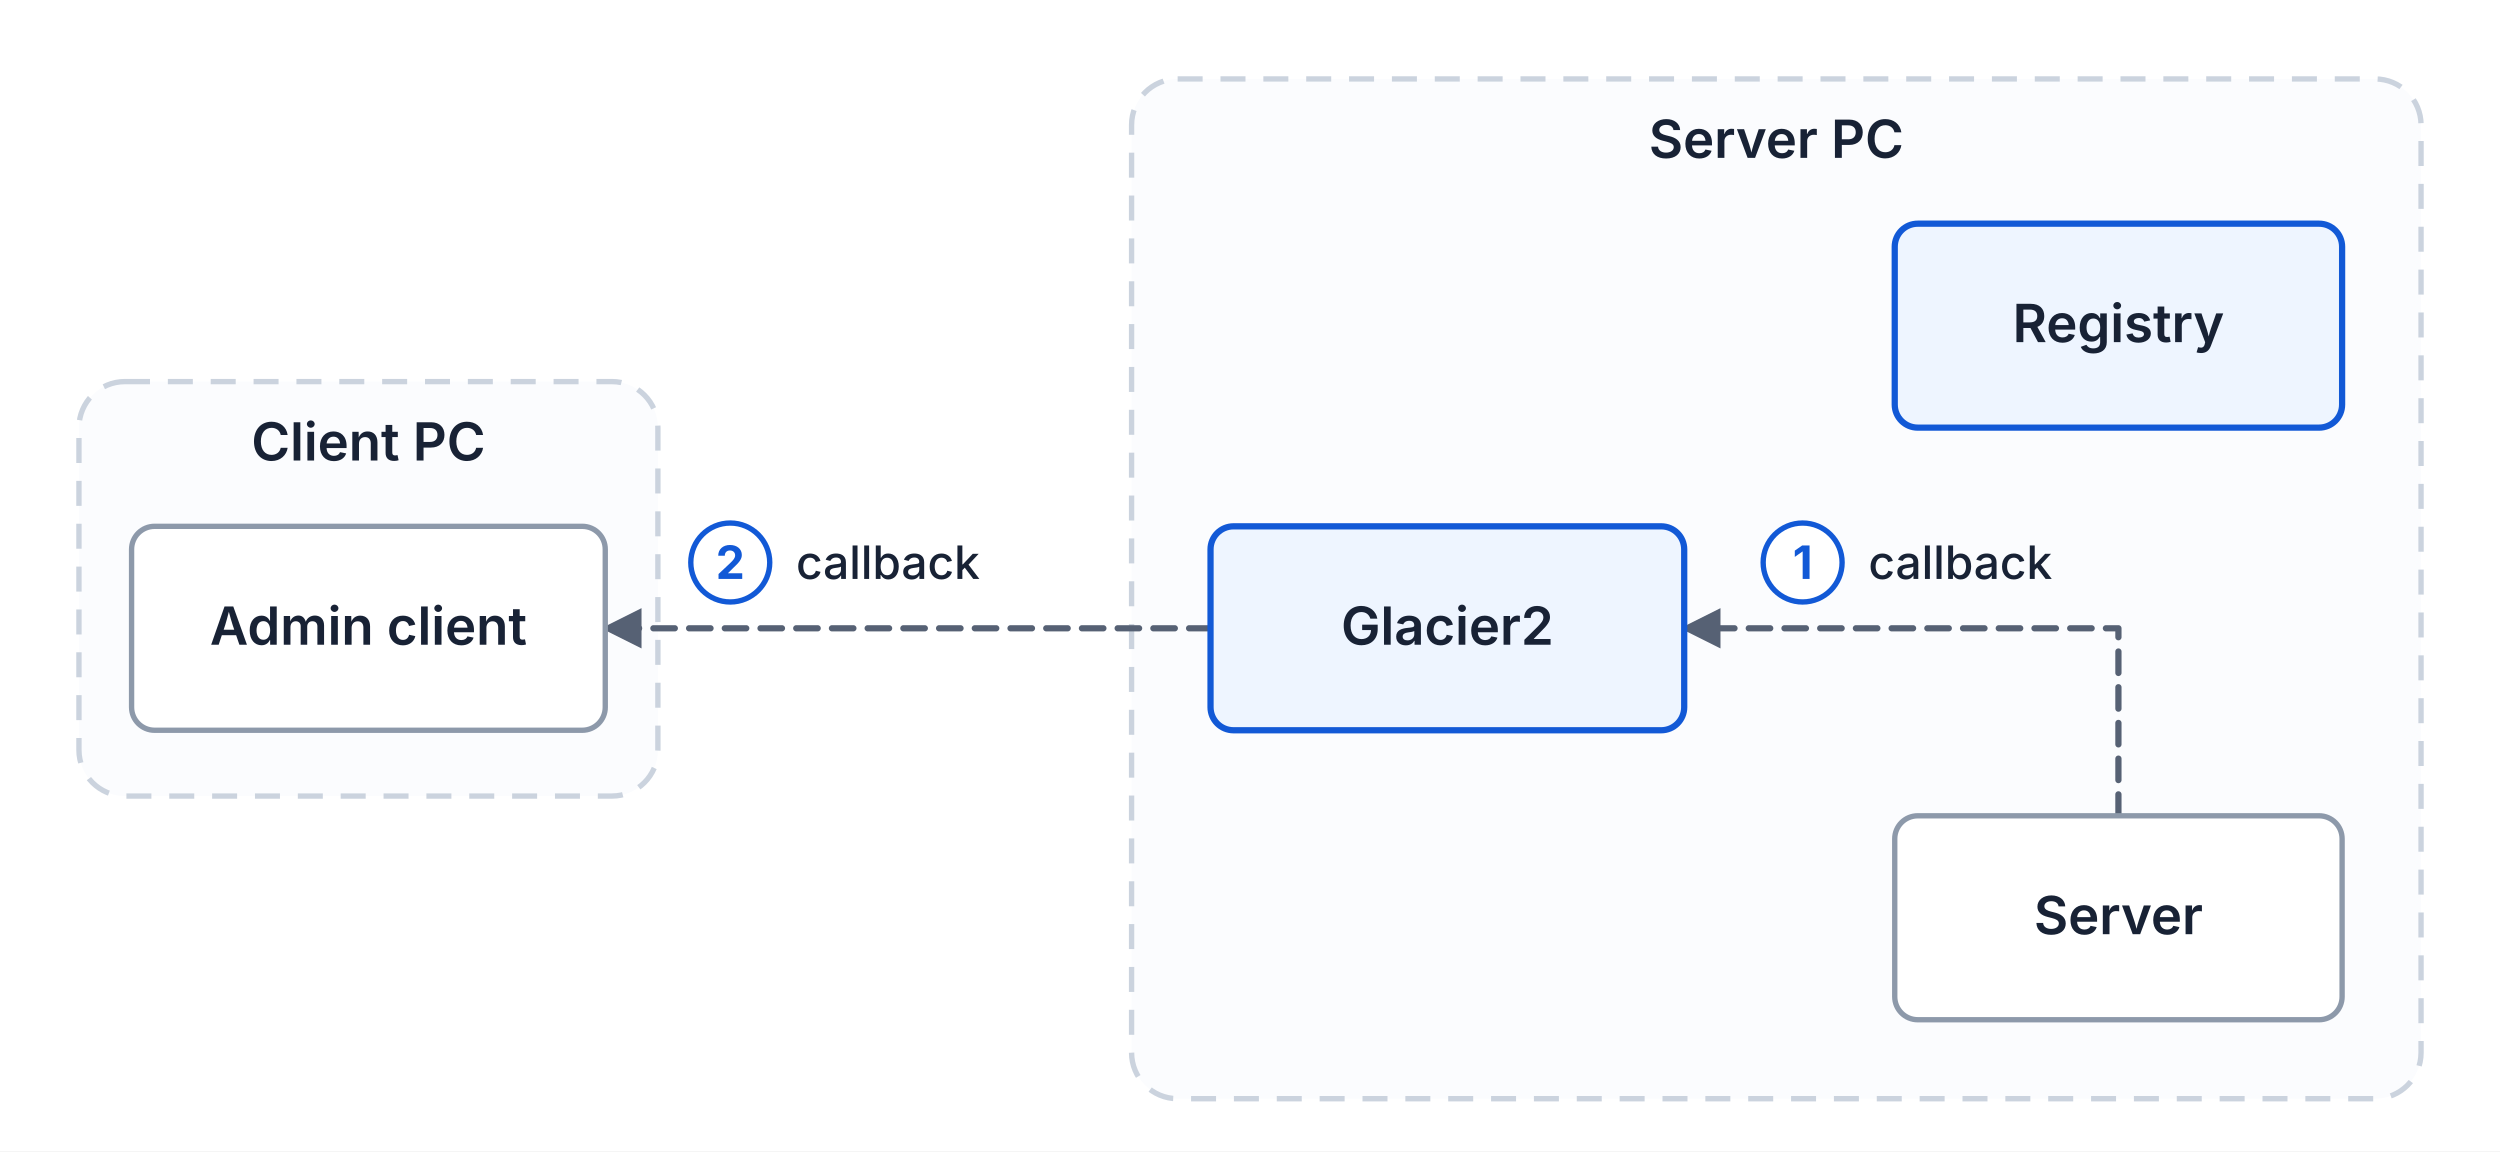
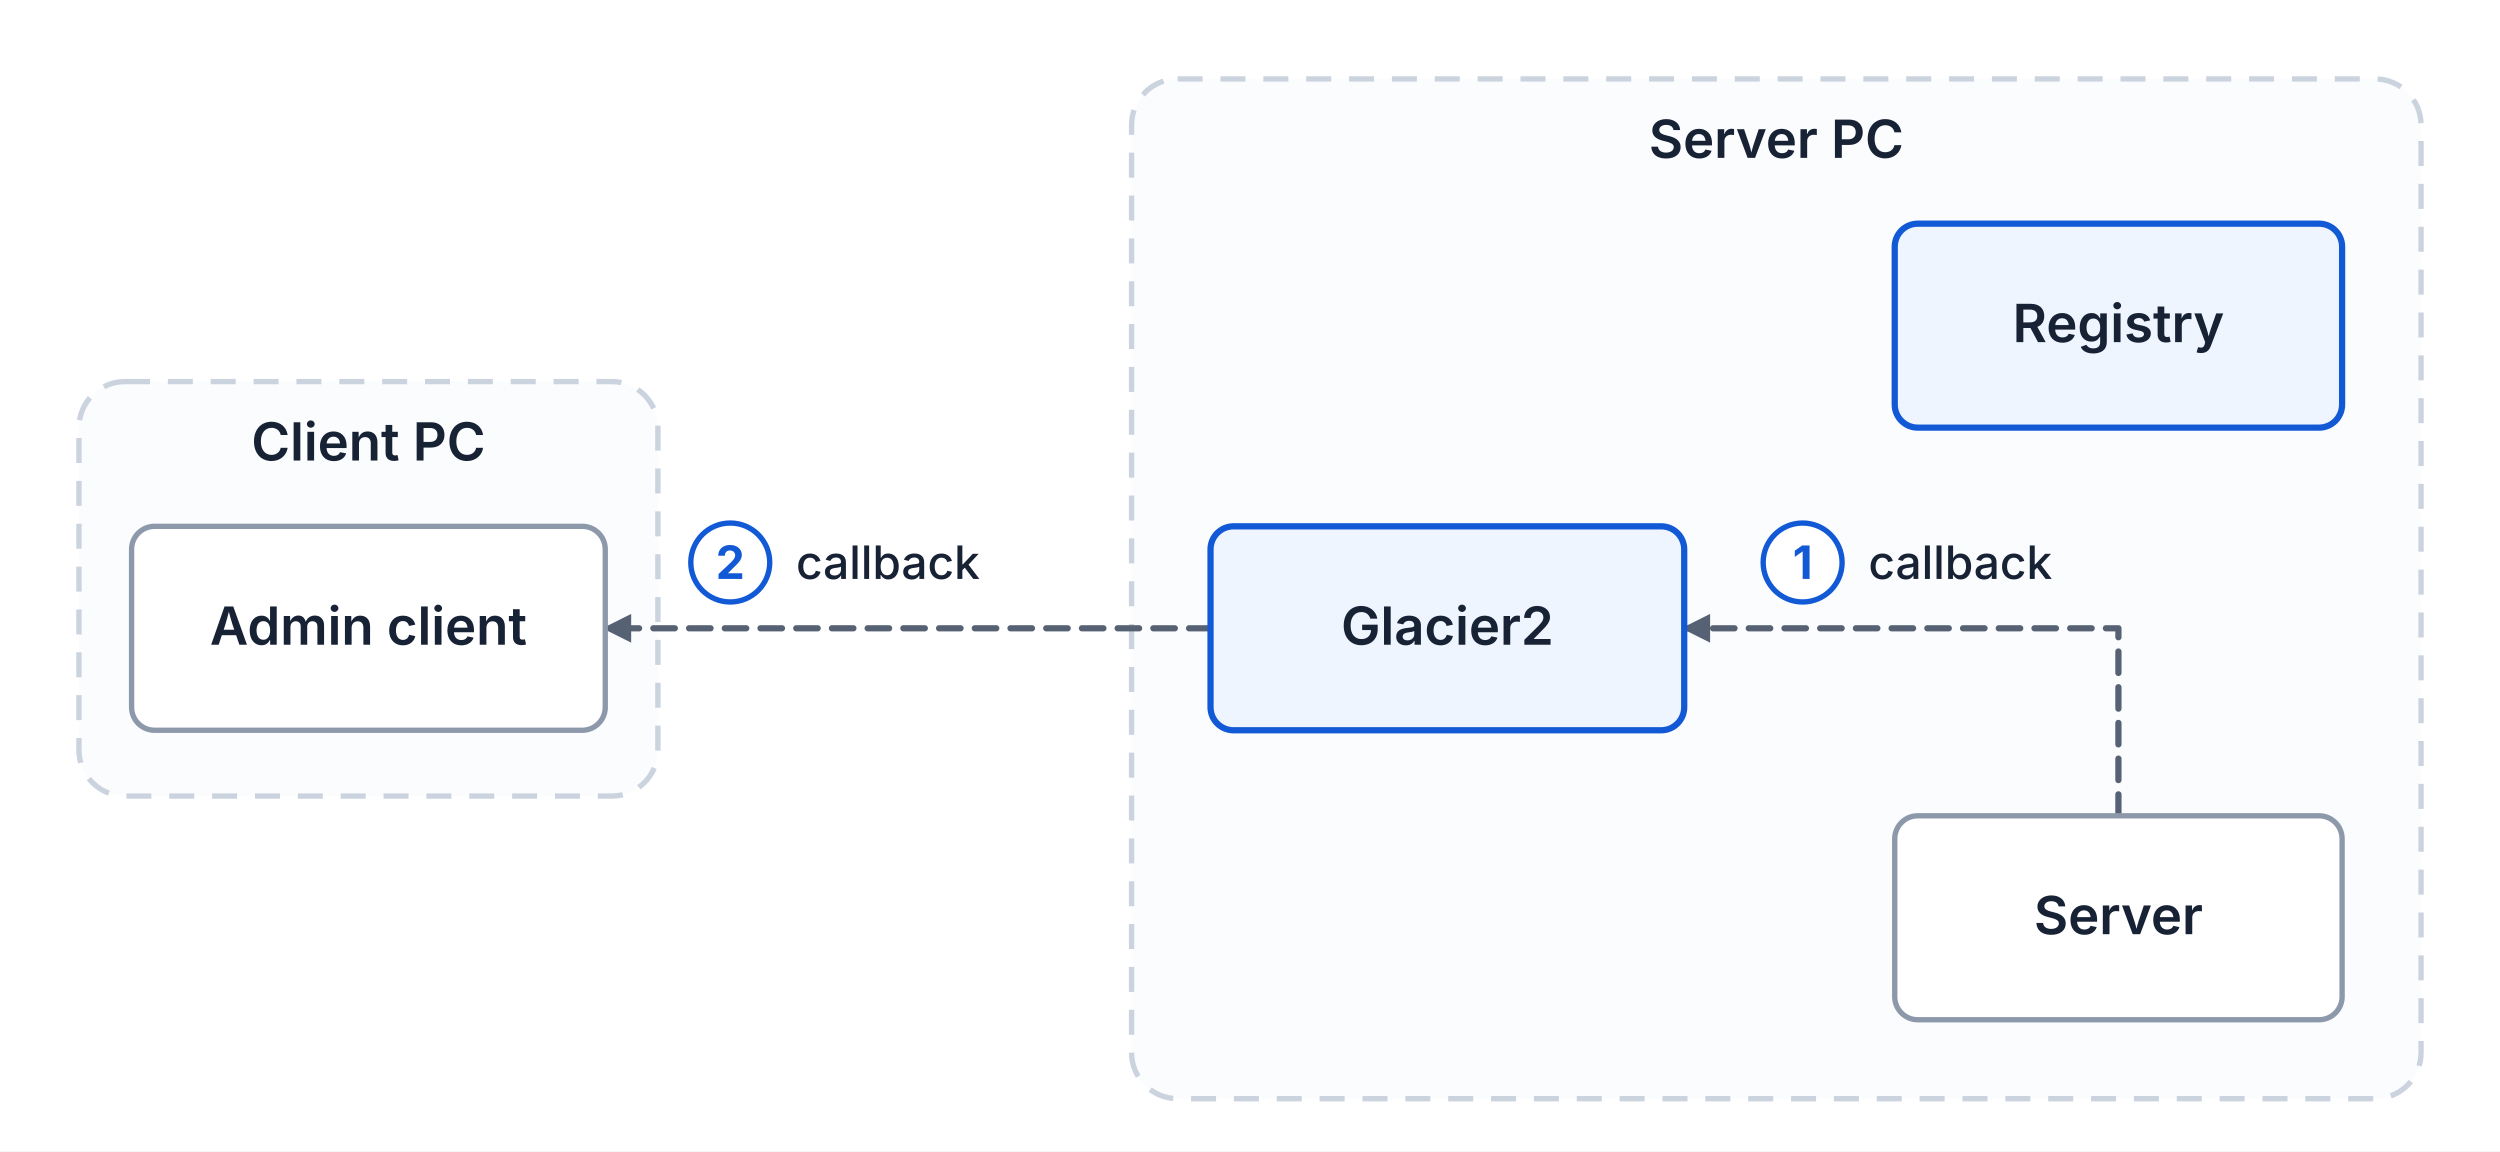
<svg xmlns="http://www.w3.org/2000/svg" width="700" height="322.37" viewBox="0 0 760 350" role="img" aria-labelledby="title description">
  <defs>
-     <marker id="arrow" viewBox="0 0 8 8" refX="7.2" refY="4" markerWidth="7" markerHeight="7" orient="auto-start-reverse">
+     <marker id="arrow" viewBox="0 0 8 8" refX="7.2" refY="4" markerWidth="5" markerHeight="5" orient="auto-start-reverse">
      <path d="M 0 0 L 8 4 L 0 8 Z" fill="#566174" />
    </marker>
    <g id="step-badge-shape">
      <circle class="step-badge" cx="0" cy="0" r="12" vector-effect="non-scaling-stroke" />
    </g>
  </defs>
  <style>
    text {
      fill: #182235;
      font-family: Inter, ui-sans-serif, system-ui, -apple-system, BlinkMacSystemFont, "Segoe UI", sans-serif;
    }

    .process-boundary {
      fill: #fbfcfe;
      stroke: #cbd3de;
      stroke-dasharray: 7 5;
      stroke-width: 1.5;
    }

    .component {
      fill: #ffffff;
      stroke: #8d99aa;
      stroke-width: 1.5;
    }

    .service {
      fill: #eef5ff;
      stroke: #1259d6;
      stroke-width: 1.75;
    }

    .connector {
      fill: none;
      stroke: #566174;
      stroke-linecap: round;
      stroke-linejoin: round;
      stroke-width: 1.75;
    }

    .one-way,
    .callback {
      marker-end: url(#arrow);
    }

    .callback {
      stroke-dasharray: 6 4;
    }

    .label-knockout {
      fill: #ffffff;
    }

    .process-title,
    .component-label {
      font-size: 16px;
      font-weight: 600;
      text-anchor: middle;
    }

    .connector-label {
      fill: #182235;
      font-size: 14px;
      font-weight: 500;
    }

    .code {
      font-family: ui-monospace, SFMono-Regular, Menlo, Monaco, Consolas, "Liberation Mono", monospace;
    }

    .step-badge {
      fill: #ffffff;
      stroke: #1259d6;
      stroke-width: 1.5;
    }

    .step-number {
      fill: #1259d6;
      font-size: 14px;
      font-weight: 700;
      text-anchor: middle;
    }
  </style>
  <rect width="760" height="350" fill="#ffffff" />
  <g id="boundaries" aria-hidden="true">
    <rect class="process-boundary" x="24" y="116" width="176" height="126" rx="14" vector-effect="non-scaling-stroke" />
    <rect class="process-boundary" x="344" y="24" width="392" height="310" rx="14" vector-effect="non-scaling-stroke" />
  </g>
  <g id="connectors" aria-hidden="true">
    <path class="connector callback" d="M 644 248 V 191 H 512" vector-effect="non-scaling-stroke" />
    <path class="connector callback" d="M 368 191 H 184" vector-effect="non-scaling-stroke" />
  </g>
  <g id="components" aria-hidden="true">
    <rect class="component" x="40" y="160" width="144" height="62" rx="7" vector-effect="non-scaling-stroke" />
    <rect class="service" x="576" y="68" width="136" height="62" rx="7" vector-effect="non-scaling-stroke" />
    <rect class="service" x="368" y="160" width="144" height="62" rx="7" vector-effect="non-scaling-stroke" />
    <rect class="component" x="576" y="248" width="136" height="62" rx="7" vector-effect="non-scaling-stroke" />
  </g>
  <g id="labels">
    <text class="process-title" x="112" y="140">Client PC</text>
    <text class="component-label" x="112" y="196">Admin client</text>
    <text class="process-title" x="540" y="48">Server PC</text>
    <text class="component-label" x="644" y="104">Registry</text>
    <text class="component-label" x="440" y="196">Glacier2</text>
    <text class="component-label" x="644" y="284">Server</text>
    <use href="#step-badge-shape" transform="translate(222 171)" />
    <text class="step-number" x="222" y="176">2</text>
    <text class="connector-label" x="242" y="176">callback</text>
    <use href="#step-badge-shape" transform="translate(548 171)" />
    <text class="step-number" x="548" y="176">1</text>
    <text class="connector-label" x="568" y="176">callback</text>
  </g>
</svg>
